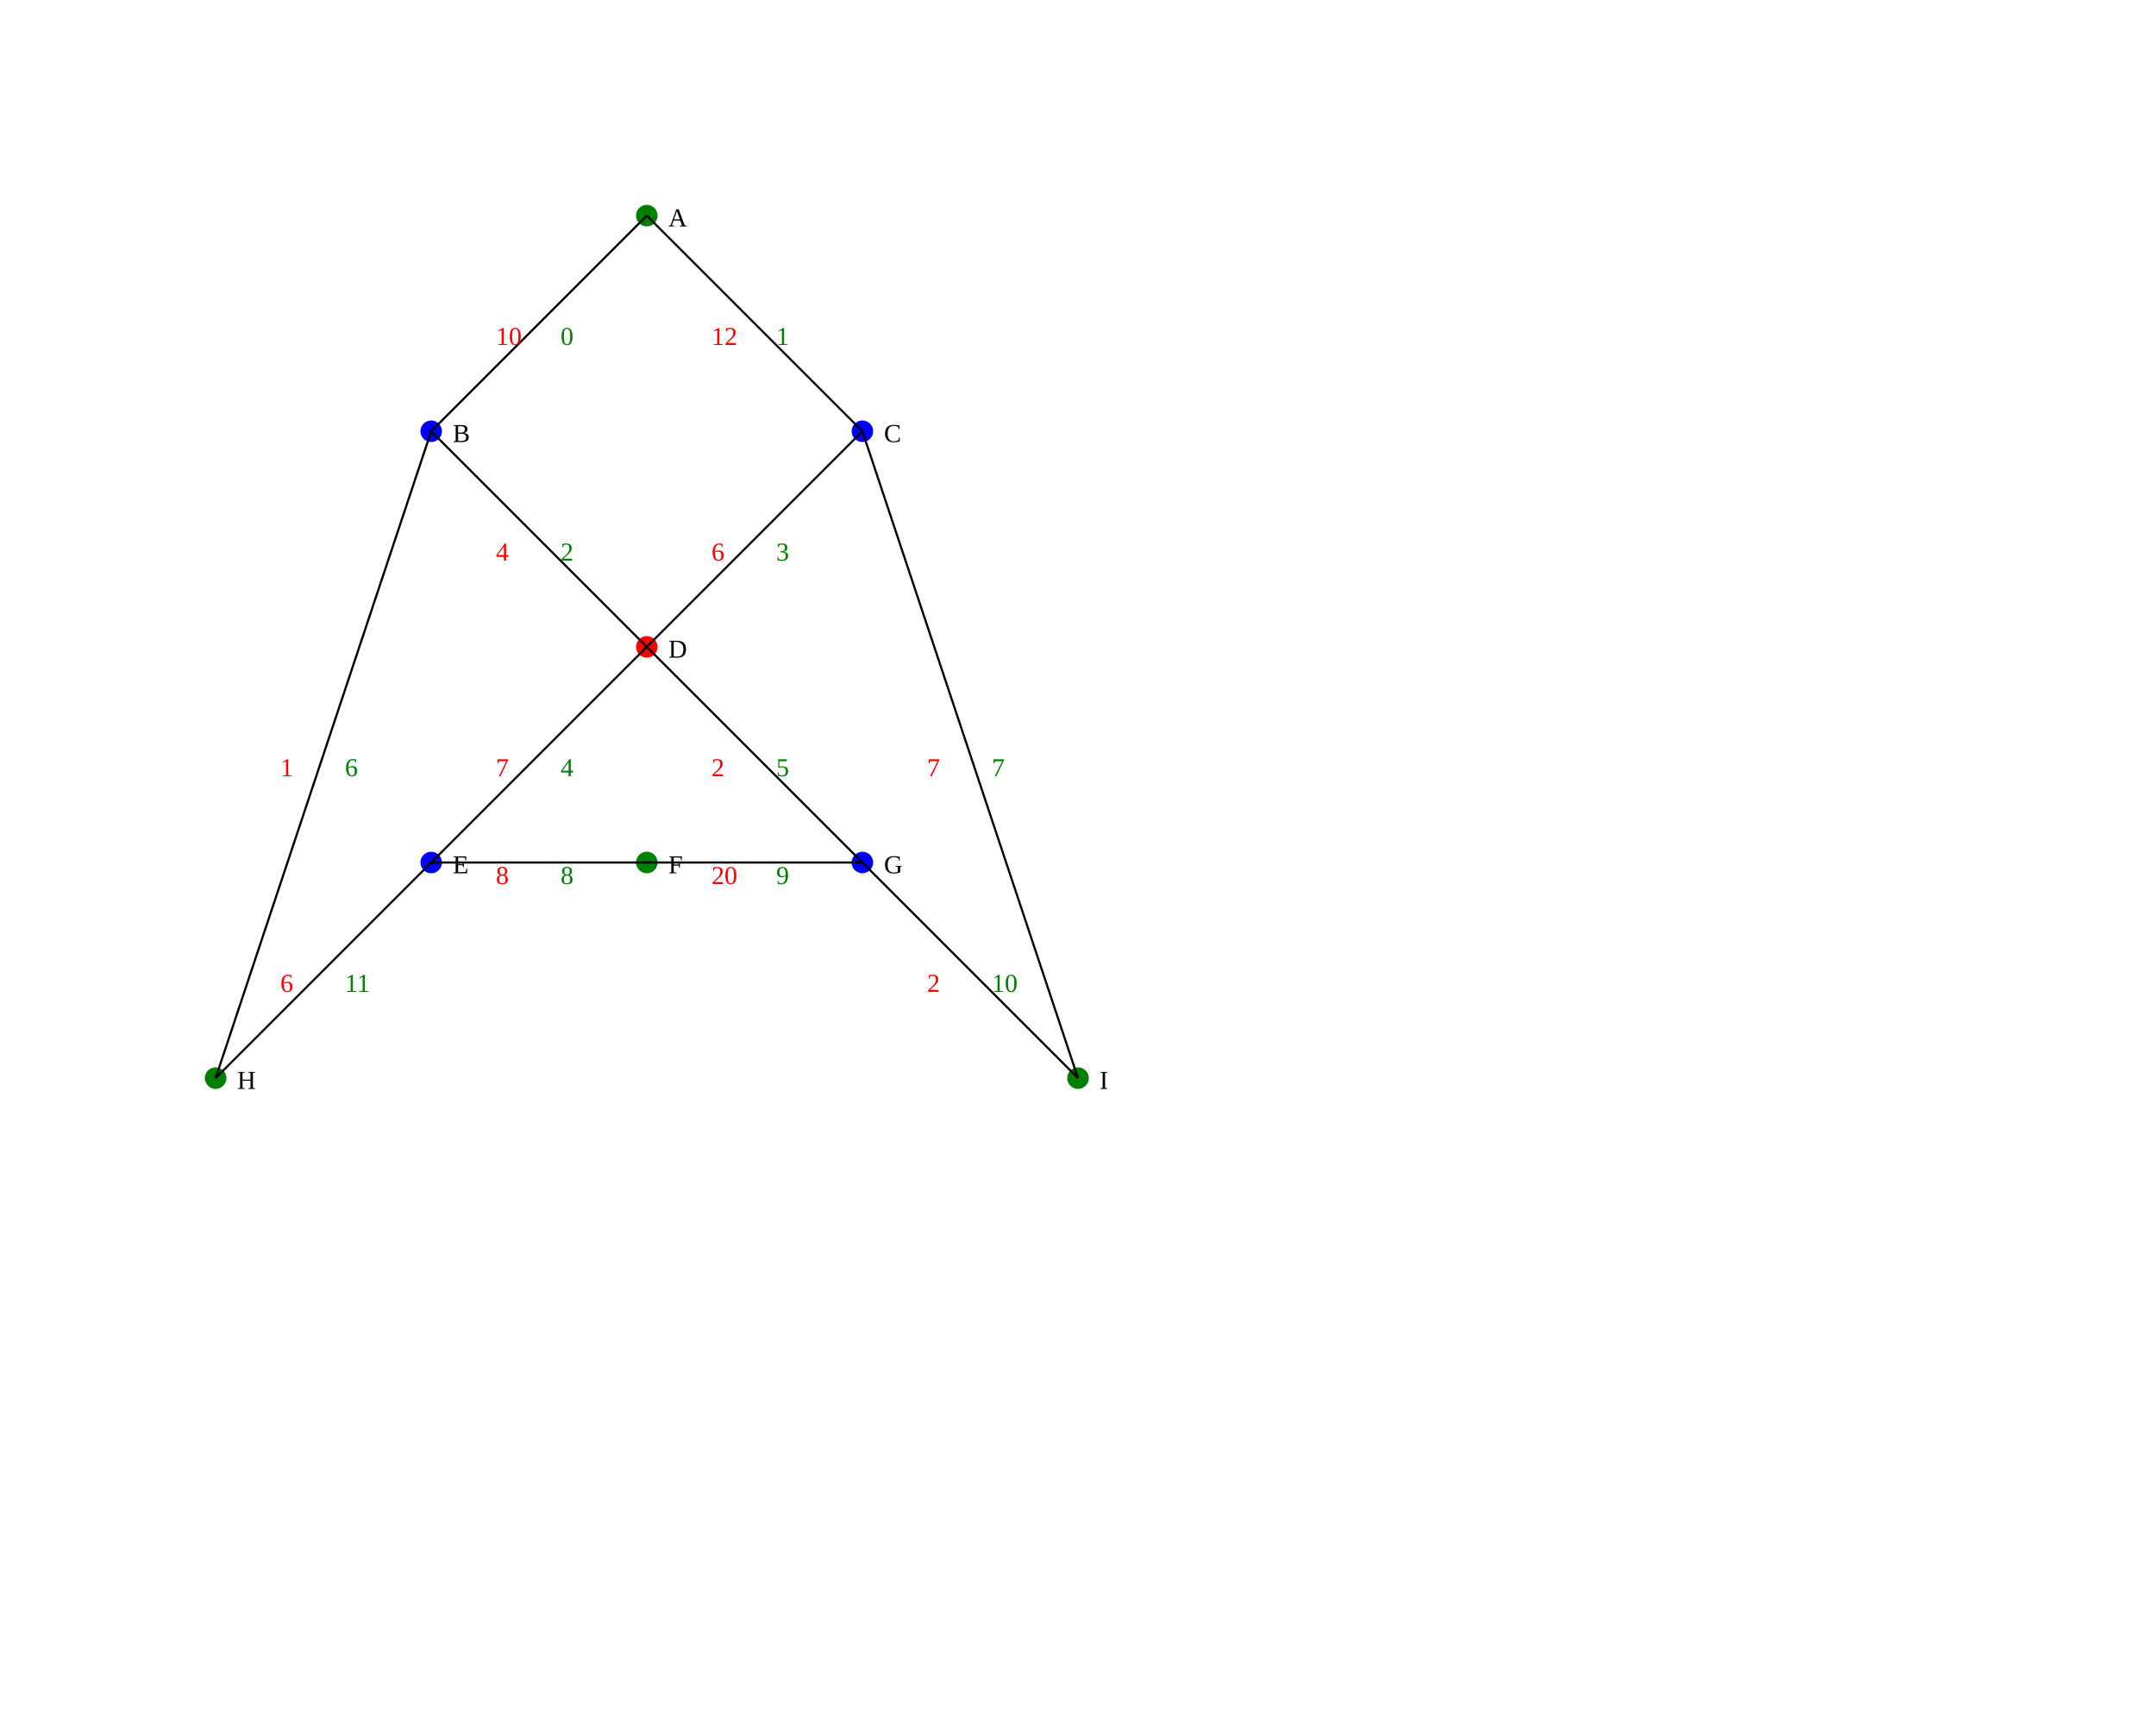
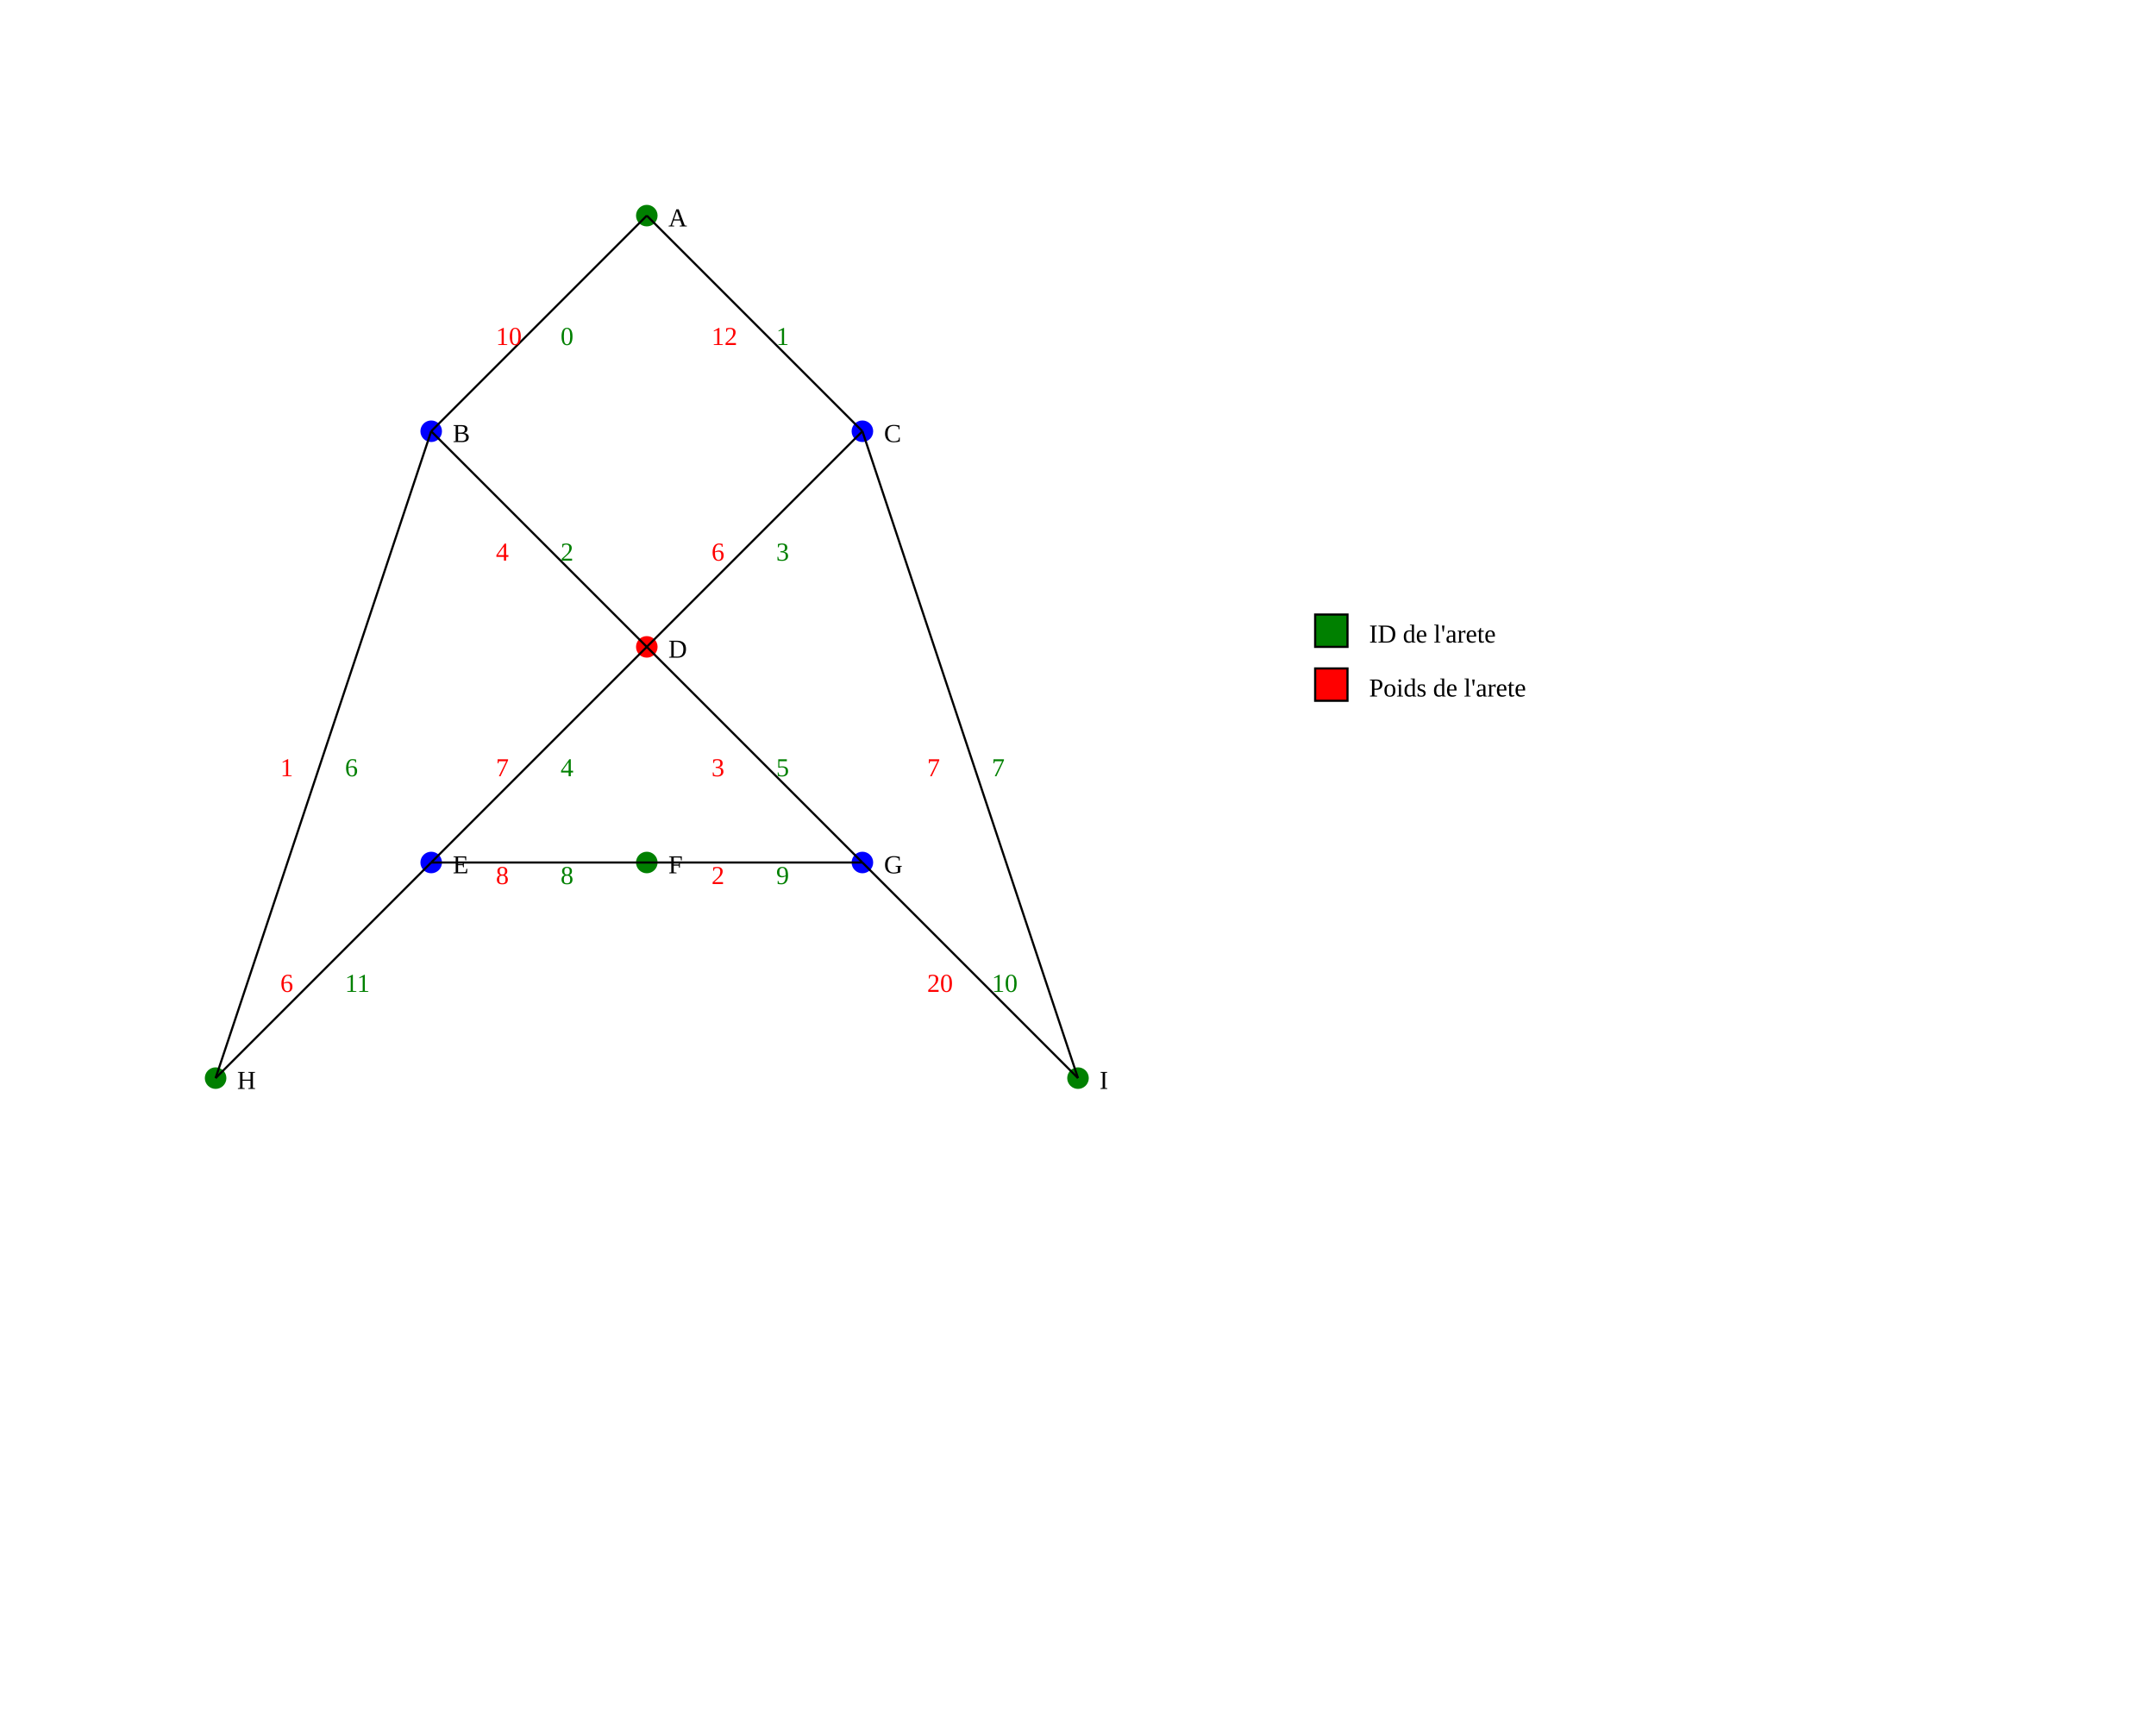
<svg xmlns="http://www.w3.org/2000/svg" version="1.1" width="1000" height="800">
  <circle cx="300" cy="100" r="5" fill="green" />
  <text x="310" y="105" fill="black">A</text>
  <circle cx="200" cy="200" r="5" fill="blue" />
  <text x="210" y="205" fill="black">B</text>
  <circle cx="400" cy="200" r="5" fill="blue" />
  <text x="410" y="205" fill="black">C</text>
  <circle cx="300" cy="300" r="5" fill="red" />
  <text x="310" y="305" fill="black">D</text>
  <circle cx="200" cy="400" r="5" fill="blue" />
  <text x="210" y="405" fill="black">E</text>
  <circle cx="300" cy="400" r="5" fill="green" />
  <text x="310" y="405" fill="black">F</text>
  <circle cx="400" cy="400" r="5" fill="blue" />
  <text x="410" y="405" fill="black">G</text>
  <circle cx="100" cy="500" r="5" fill="green" />
  <text x="110" y="505" fill="black">H</text>
  <circle cx="500" cy="500" r="5" fill="green" />
  <text x="510" y="505" fill="black">I</text>
  <line x1="300" y1="100" x2="200" y2="200" stroke="black" />
  <text x="260" y="160" fill="green">0</text>
  <line x1="300" y1="100" x2="400" y2="200" stroke="black" />
  <text x="360" y="160" fill="green">1</text>
  <line x1="200" y1="200" x2="300" y2="300" stroke="black" />
  <text x="260" y="260" fill="green">2</text>
  <line x1="400" y1="200" x2="300" y2="300" stroke="black" />
  <text x="360" y="260" fill="green">3</text>
  <line x1="300" y1="300" x2="200" y2="400" stroke="black" />
  <text x="260" y="360" fill="green">4</text>
  <line x1="300" y1="300" x2="400" y2="400" stroke="black" />
  <text x="360" y="360" fill="green">5</text>
  <line x1="200" y1="200" x2="100" y2="500" stroke="black" />
  <text x="160" y="360" fill="green">6</text>
  <line x1="400" y1="200" x2="500" y2="500" stroke="black" />
  <text x="460" y="360" fill="green">7</text>
  <line x1="200" y1="400" x2="300" y2="400" stroke="black" />
  <text x="260" y="410" fill="green">8</text>
  <line x1="300" y1="400" x2="400" y2="400" stroke="black" />
  <text x="360" y="410" fill="green">9</text>
  <line x1="400" y1="400" x2="500" y2="500" stroke="black" />
  <text x="460" y="460" fill="green">10</text>
  <line x1="200" y1="400" x2="100" y2="500" stroke="black" />
  <text x="160" y="460" fill="green">11</text>
+   <rect x="610" y="285" width="15" height="15" stroke="black" fill="green" stroke-width="1" />
+   <text x="635" y="298" fill="black">ID de l'arete</text>
  <text x="230" y="160" fill="red">10</text>
  <text x="330" y="160" fill="red">12</text>
  <text x="230" y="260" fill="red">4</text>
  <text x="330" y="260" fill="red">6</text>
  <text x="230" y="360" fill="red">7</text>
-   <text x="330" y="360" fill="red">2</text>
+   <text x="330" y="360" fill="red">3</text>
  <text x="130" y="360" fill="red">1</text>
  <text x="430" y="360" fill="red">7</text>
  <text x="230" y="410" fill="red">8</text>
-   <text x="330" y="410" fill="red">20</text>
-   <text x="430" y="460" fill="red">2</text>
+   <text x="330" y="410" fill="red">2</text>
+   <text x="430" y="460" fill="red">20</text>
  <text x="130" y="460" fill="red">6</text>
+   <rect x="610" y="310" width="15" height="15" stroke="black" fill="red" stroke-width="1" />
+   <text x="635" y="323" fill="black">Poids de l'arete</text>
</svg>
